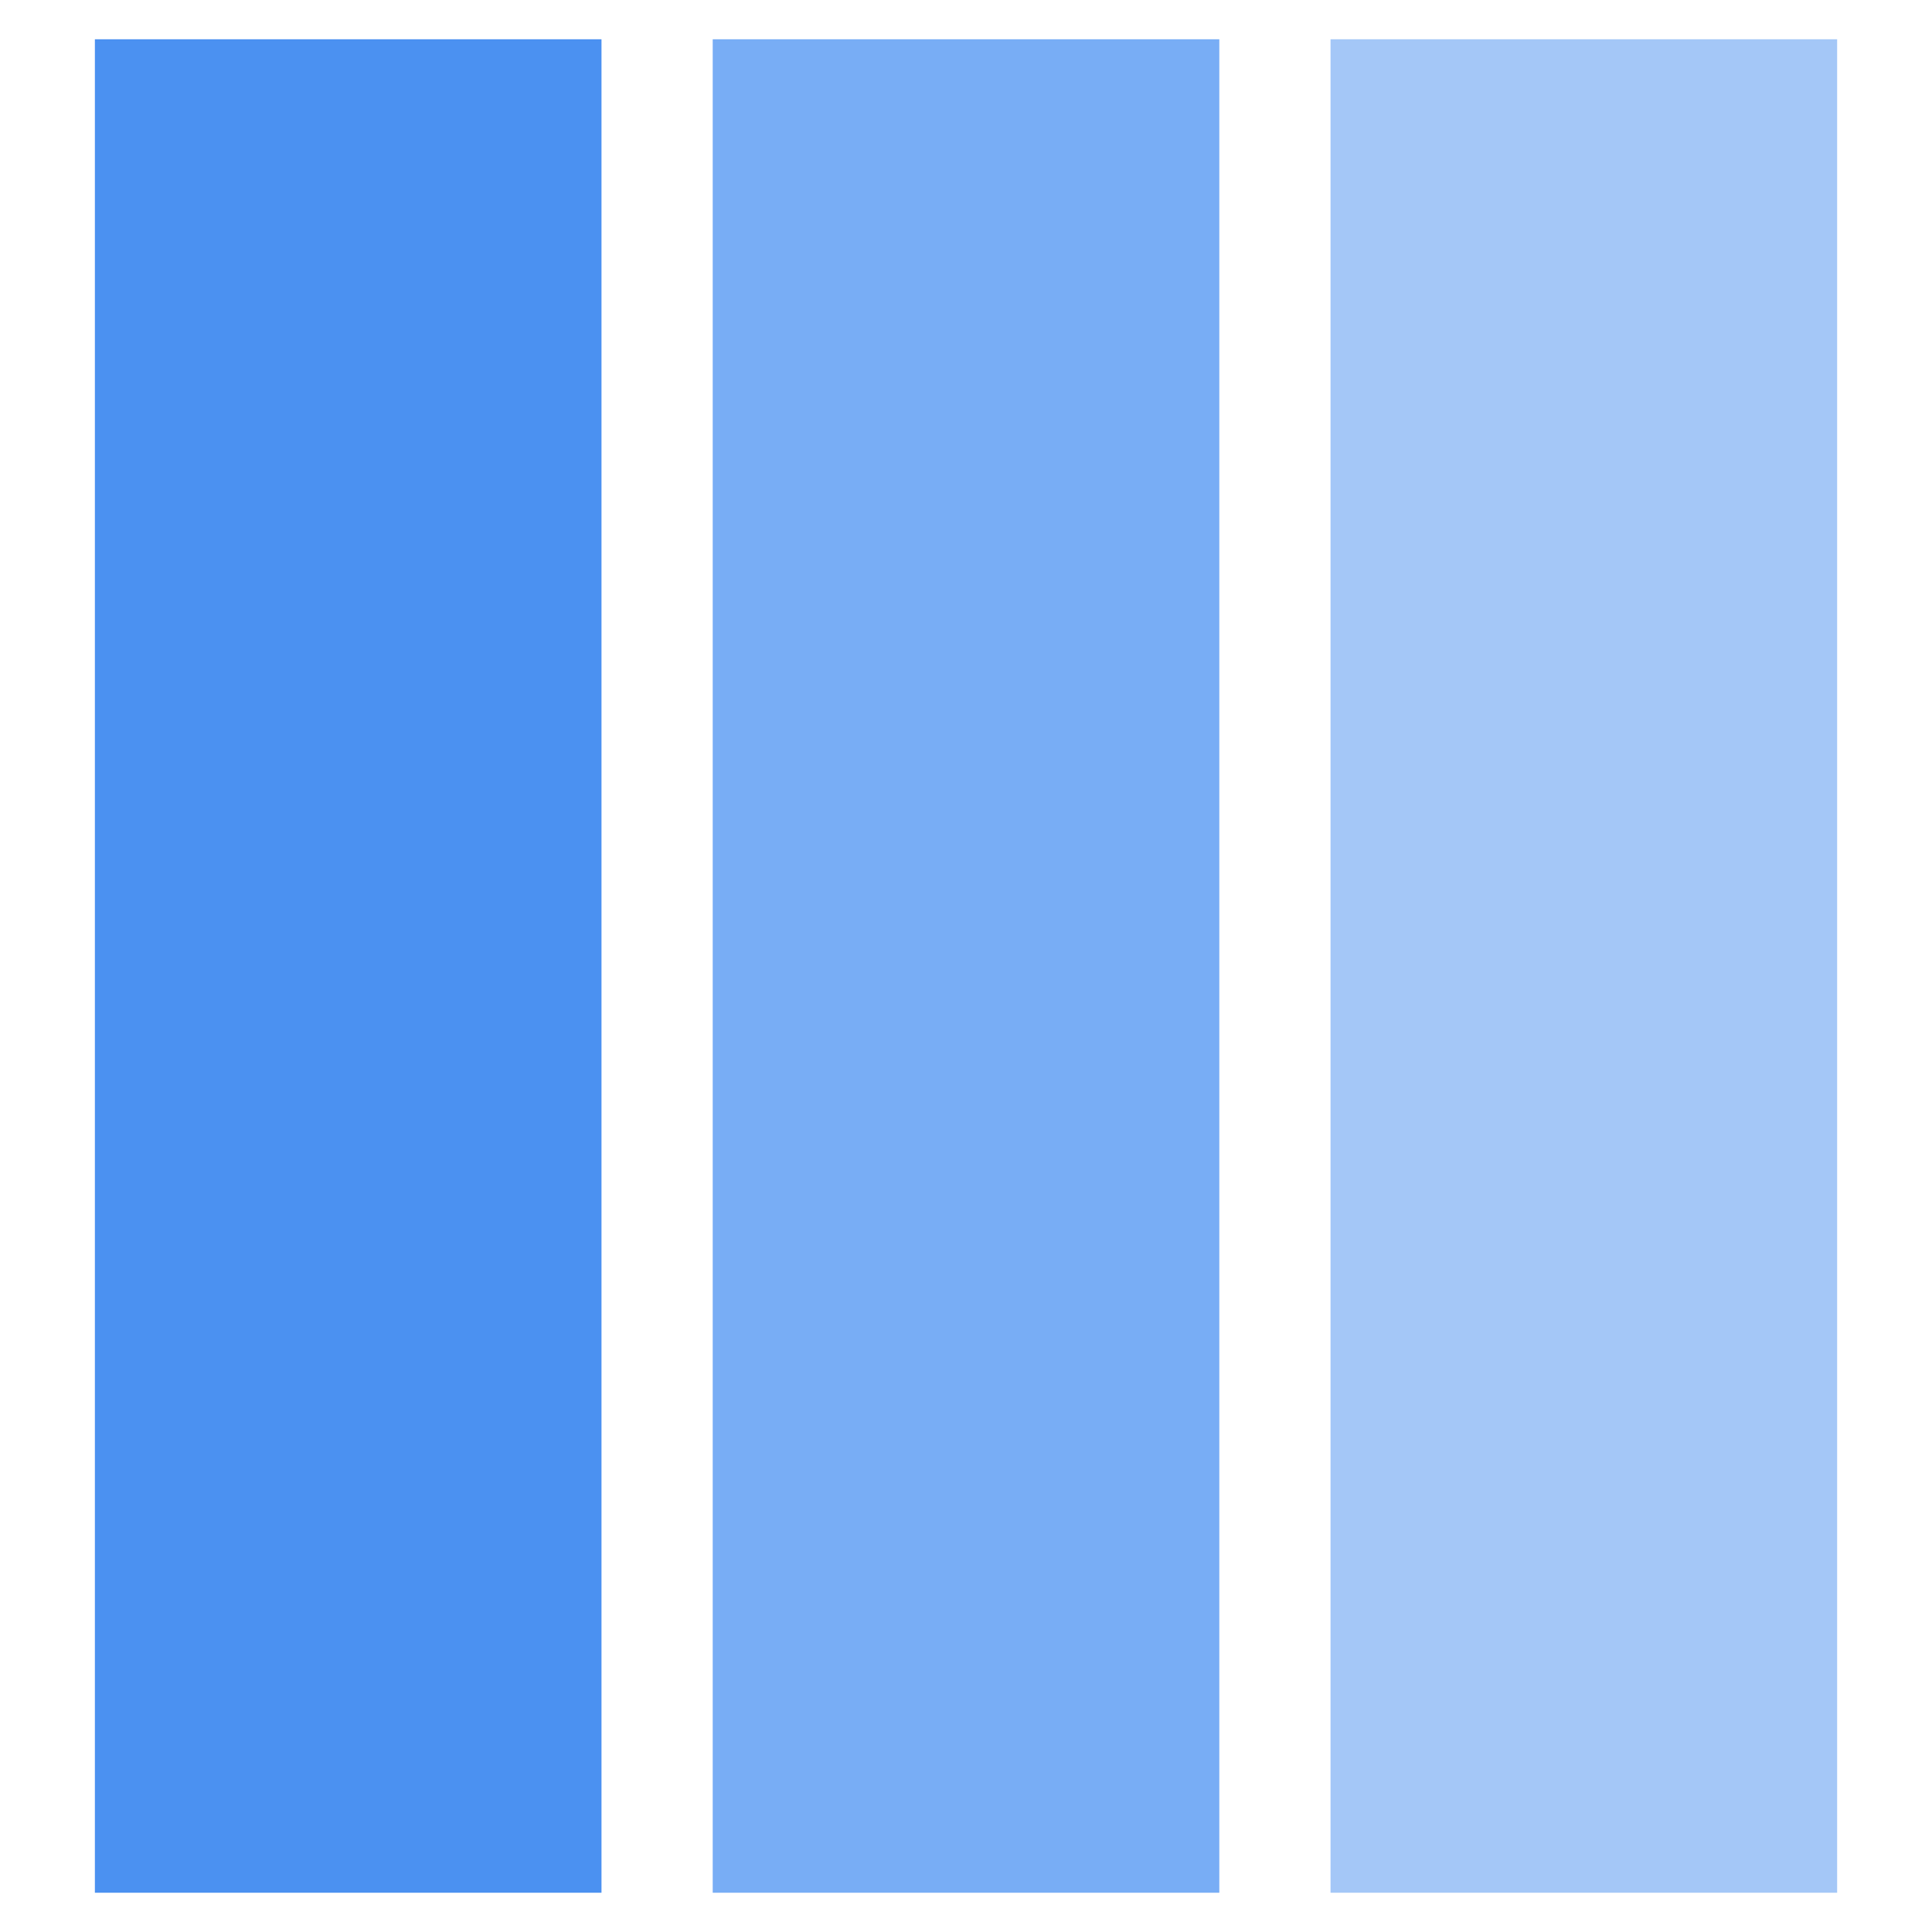
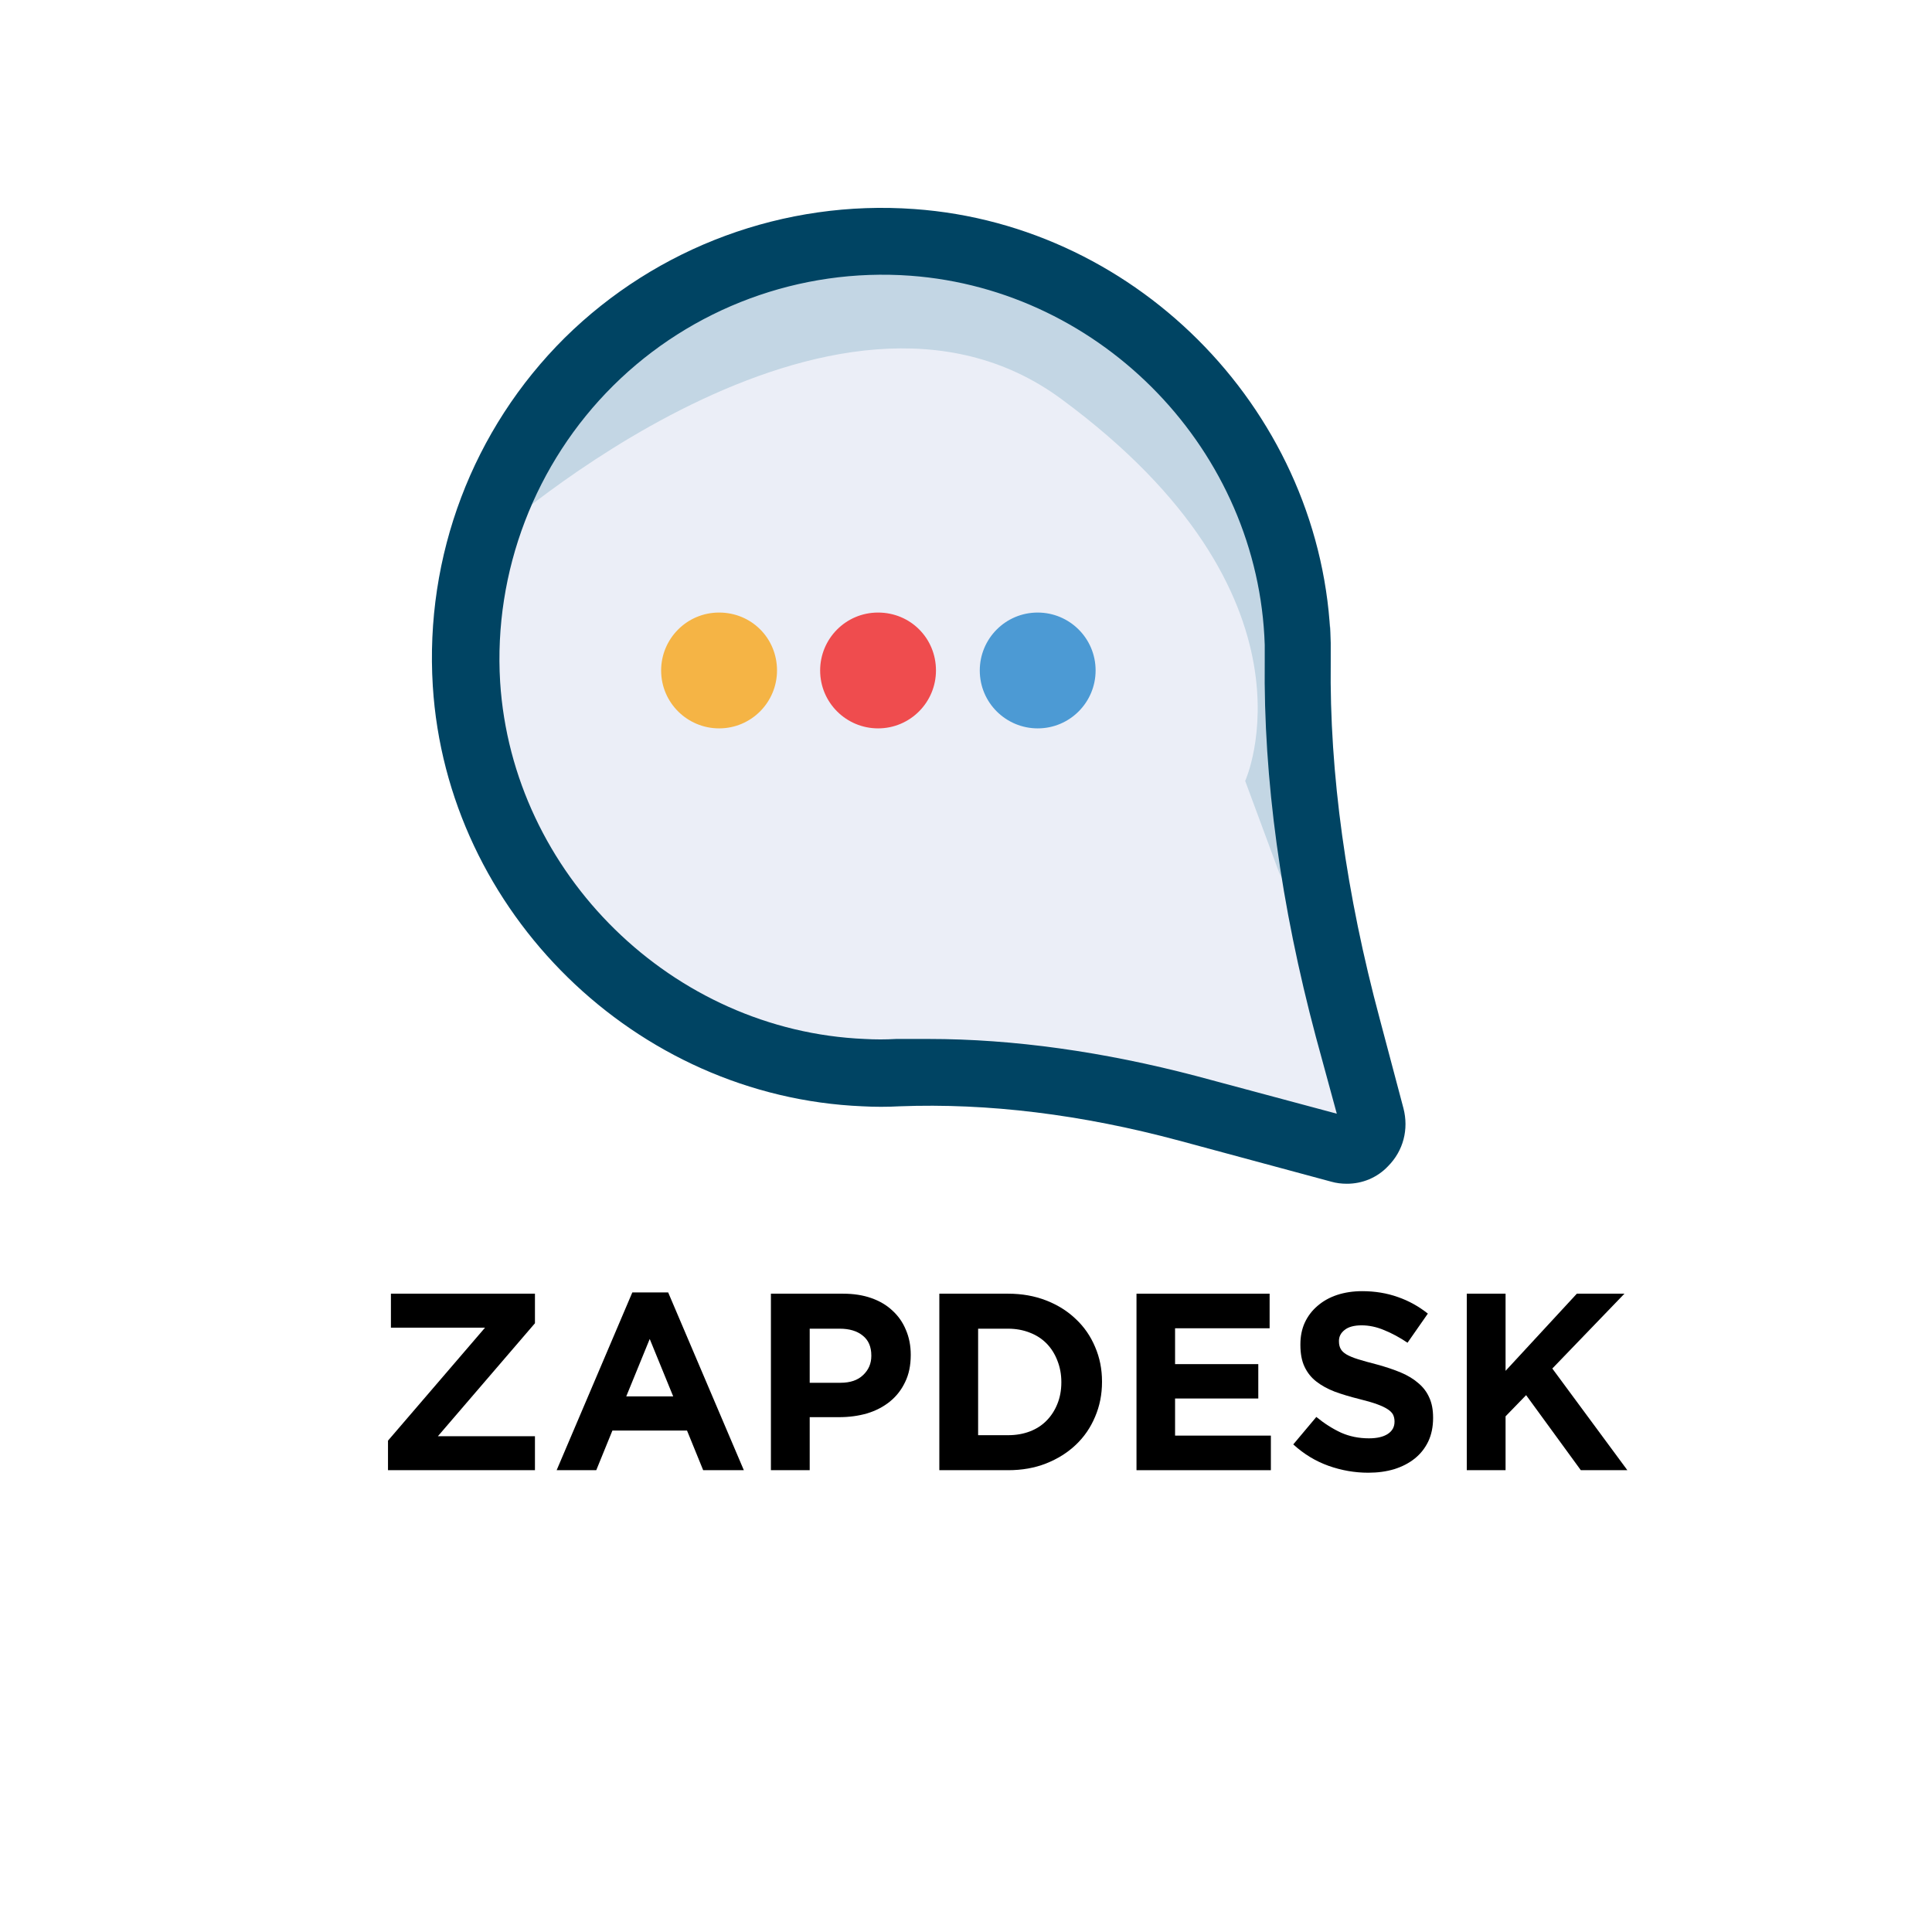
- <svg xmlns="http://www.w3.org/2000/svg" width="115mm" height="115mm" viewBox="0 0 115 115" version="1.1" id="svg5953">
-   <defs id="defs5950" />
-   <g id="layer1">
-     <g id="g985" transform="matrix(1.354372,0,0,1.354366,-1638.075,-241.8208)">
-       <rect width="22.265" height="81.459" fill="#4b91f1" stroke="transparent" data-fill-palette-color="accent" x="1213.642" fill-opacity="1" id="rect141" y="180.275" style="stroke-width:0.407" />
-       <rect width="22.265" height="81.459" fill="#4b91f1" stroke="transparent" data-fill-palette-color="accent" x="1240.795" fill-opacity="0.75" id="rect143" y="180.275" style="stroke-width:0.407" />
-       <rect width="22.265" height="81.459" fill="#4b91f1" stroke="transparent" data-fill-palette-color="accent" x="1267.948" fill-opacity="0.5" id="rect145" y="180.275" style="stroke-width:0.407" />
+ <svg xmlns="http://www.w3.org/2000/svg" width="192" zoomAndPan="magnify" viewBox="0 0 144 144" height="192" preserveAspectRatio="xMidYMid meet" version="1.0">
+   <defs>
+     <g />
+     <clipPath id="82cb14a3a6">
+       <path d="M 32.133 15.48 L 104.883 15.48 L 104.883 88.23 L 32.133 88.23 Z M 32.133 15.48 " clip-rule="nonzero" />
+     </clipPath>
+   </defs>
+   <path fill="#ebeef7" d="M 100.238 86.422 L 86.23 82.656 C 80.055 81 73.68 80.5 67.305 80.699 C 66.449 80.75 65.598 80.75 64.742 80.699 C 49.078 80.047 36.176 67.445 35.219 51.73 C 34.016 32.953 49.578 17.488 68.406 18.793 C 84.121 19.898 96.625 33.004 97.125 48.719 C 97.227 52.133 96.773 55.445 95.871 58.559 L 102.699 83.961 C 103.051 85.469 101.746 86.824 100.238 86.422 Z M 100.238 86.422 " fill-opacity="1" fill-rule="nonzero" />
+   <path fill="#c3d6e4" d="M 36.727 39.98 C 36.727 39.98 62.082 17.188 79.102 29.738 C 99.082 44.449 92.809 58.207 92.809 58.207 L 95.32 64.984 C 96.172 67.242 99.535 66.289 99.082 63.93 L 99.184 46.809 L 94.465 32.098 L 83.52 21.355 L 70.969 17.137 L 54.801 18.645 L 38.734 30.742 L 34.266 39.629 Z M 36.727 39.98 " fill-opacity="1" fill-rule="nonzero" />
+   <g clip-path="url(#82cb14a3a6)">
+     <path fill="#004463" d="M 100.391 88.23 C 99.988 88.23 99.586 88.18 99.234 88.078 L 87.887 85.016 C 80.609 83.059 73.629 82.207 67.051 82.457 C 66.148 82.508 65.195 82.508 64.289 82.457 C 47.371 81.754 33.312 67.996 32.258 51.129 C 31.656 41.438 35.219 32 42.098 25.172 C 48.977 18.391 58.465 14.879 68.156 15.582 C 85.027 16.785 98.684 30.992 99.184 47.914 C 99.184 48.367 99.184 48.867 99.184 49.32 C 99.082 57.652 100.34 66.641 102.848 75.98 L 104.605 82.605 C 105.008 84.164 104.605 85.77 103.453 86.926 C 102.648 87.777 101.543 88.23 100.391 88.23 Z M 100.488 83.258 Z M 69.211 77.438 C 75.535 77.438 82.266 78.391 89.145 80.195 L 99.637 83.008 L 98.078 77.285 C 95.469 67.496 94.164 58.055 94.266 49.27 C 94.266 48.867 94.266 48.465 94.266 48.066 C 93.812 33.656 82.215 21.605 67.855 20.551 C 59.621 19.949 51.539 22.961 45.715 28.734 C 39.891 34.508 36.777 42.594 37.277 50.824 C 38.184 65.137 50.133 76.832 64.441 77.438 C 65.246 77.484 65.996 77.484 66.801 77.438 C 67.605 77.438 68.406 77.438 69.211 77.438 Z M 69.211 77.438 " fill-opacity="1" fill-rule="nonzero" />
+   </g>
+   <path fill="#f5b445" d="M 57.914 49.973 C 57.914 52.332 56.008 54.289 53.598 54.289 C 51.238 54.289 49.277 52.383 49.277 49.973 C 49.277 47.613 51.188 45.656 53.598 45.656 C 56.008 45.656 57.914 47.562 57.914 49.973 Z M 57.914 49.973 " fill-opacity="1" fill-rule="nonzero" />
+   <path fill="#ef4c4e" d="M 69.762 49.973 C 69.762 52.332 67.855 54.289 65.445 54.289 C 63.086 54.289 61.129 52.383 61.129 49.973 C 61.129 47.613 63.035 45.656 65.445 45.656 C 67.855 45.656 69.762 47.562 69.762 49.973 Z M 69.762 49.973 " fill-opacity="1" fill-rule="nonzero" />
+   <path fill="#4c9ad4" d="M 81.66 49.973 C 81.66 52.332 79.754 54.289 77.344 54.289 C 74.984 54.289 73.027 52.383 73.027 49.973 C 73.027 47.613 74.934 45.656 77.344 45.656 C 79.703 45.656 81.66 47.562 81.66 49.973 Z M 81.66 49.973 " fill-opacity="1" fill-rule="nonzero" />
+   <g fill="#000000" fill-opacity="1">
+     <g transform="translate(27.73085, 109.5799)">
+       <g>
+         <path d="M 1.188 -2.203 L 8.422 -10.625 L 1.406 -10.625 L 1.406 -13.156 L 12.141 -13.156 L 12.141 -10.953 L 4.906 -2.531 L 12.141 -2.531 L 12.141 0 L 1.188 0 Z M 1.188 -2.203 " />
+       </g>
+     </g>
+   </g>
+   <g fill="#000000" fill-opacity="1">
+     <g transform="translate(41.0356, 109.5799)">
+       <g>
+         <path d="M 6.094 -13.25 L 8.766 -13.25 L 14.406 0 L 11.375 0 L 10.172 -2.953 L 4.609 -2.953 L 3.406 0 L 0.453 0 Z M 9.141 -5.5 L 7.391 -9.781 L 5.641 -5.5 Z M 9.141 -5.5 " />
+       </g>
+     </g>
+   </g>
+   <g fill="#000000" fill-opacity="1">
+     <g transform="translate(55.8813, 109.5799)">
+       <g>
+         <path d="M 1.578 -13.156 L 6.953 -13.156 C 7.742 -13.156 8.445 -13.047 9.062 -12.828 C 9.688 -12.609 10.211 -12.297 10.641 -11.891 C 11.078 -11.492 11.41 -11.016 11.641 -10.453 C 11.879 -9.898 12 -9.285 12 -8.609 L 12 -8.578 C 12 -7.805 11.859 -7.133 11.578 -6.562 C 11.305 -5.988 10.926 -5.504 10.438 -5.109 C 9.957 -4.723 9.395 -4.43 8.75 -4.234 C 8.102 -4.047 7.41 -3.953 6.672 -3.953 L 4.469 -3.953 L 4.469 0 L 1.578 0 Z M 6.766 -6.516 C 7.492 -6.516 8.055 -6.707 8.453 -7.094 C 8.859 -7.477 9.062 -7.953 9.062 -8.516 L 9.062 -8.547 C 9.062 -9.203 8.848 -9.695 8.422 -10.031 C 8.004 -10.375 7.43 -10.547 6.703 -10.547 L 4.469 -10.547 L 4.469 -6.516 Z M 6.766 -6.516 " />
+       </g>
+     </g>
+   </g>
+   <g fill="#000000" fill-opacity="1">
+     <g transform="translate(68.43437, 109.5799)">
+       <g>
+         <path d="M 1.578 -13.156 L 6.703 -13.156 C 7.734 -13.156 8.676 -12.988 9.531 -12.656 C 10.395 -12.32 11.133 -11.859 11.75 -11.266 C 12.375 -10.68 12.852 -9.988 13.188 -9.188 C 13.531 -8.395 13.703 -7.535 13.703 -6.609 L 13.703 -6.578 C 13.703 -5.648 13.531 -4.785 13.188 -3.984 C 12.852 -3.18 12.375 -2.484 11.75 -1.891 C 11.133 -1.305 10.395 -0.844 9.531 -0.5 C 8.676 -0.164 7.734 0 6.703 0 L 1.578 0 Z M 4.469 -10.547 L 4.469 -2.609 L 6.703 -2.609 C 7.297 -2.609 7.836 -2.703 8.328 -2.891 C 8.816 -3.078 9.234 -3.348 9.578 -3.703 C 9.922 -4.055 10.188 -4.469 10.375 -4.938 C 10.57 -5.414 10.672 -5.953 10.672 -6.547 L 10.672 -6.578 C 10.672 -7.148 10.57 -7.68 10.375 -8.172 C 10.188 -8.66 9.922 -9.082 9.578 -9.438 C 9.234 -9.789 8.816 -10.062 8.328 -10.25 C 7.836 -10.445 7.297 -10.547 6.703 -10.547 Z M 4.469 -10.547 " />
+       </g>
+     </g>
+   </g>
+   <g fill="#000000" fill-opacity="1">
+     <g transform="translate(83.12973, 109.5799)">
+       <g>
+         <path d="M 1.578 -13.156 L 11.5 -13.156 L 11.5 -10.578 L 4.453 -10.578 L 4.453 -7.906 L 10.656 -7.906 L 10.656 -5.344 L 4.453 -5.344 L 4.453 -2.578 L 11.594 -2.578 L 11.594 0 L 1.578 0 Z M 1.578 -13.156 " />
+       </g>
+     </g>
+   </g>
+   <g fill="#000000" fill-opacity="1">
+     <g transform="translate(95.72038, 109.5799)">
+       <g>
+         <path d="M 6.266 0.188 C 5.254 0.188 4.266 0.016 3.297 -0.328 C 2.336 -0.672 1.461 -1.203 0.672 -1.922 L 2.391 -3.969 C 2.992 -3.477 3.609 -3.086 4.234 -2.797 C 4.867 -2.516 5.562 -2.375 6.312 -2.375 C 6.914 -2.375 7.383 -2.484 7.719 -2.703 C 8.051 -2.922 8.219 -3.223 8.219 -3.609 L 8.219 -3.641 C 8.219 -3.828 8.18 -3.992 8.109 -4.141 C 8.035 -4.285 7.898 -4.422 7.703 -4.547 C 7.516 -4.672 7.25 -4.797 6.906 -4.922 C 6.562 -5.047 6.113 -5.176 5.562 -5.312 C 4.895 -5.477 4.289 -5.66 3.75 -5.859 C 3.219 -6.066 2.766 -6.316 2.391 -6.609 C 2.016 -6.898 1.723 -7.266 1.516 -7.703 C 1.305 -8.141 1.203 -8.688 1.203 -9.344 L 1.203 -9.375 C 1.203 -9.977 1.312 -10.52 1.531 -11 C 1.758 -11.488 2.078 -11.906 2.484 -12.25 C 2.891 -12.602 3.375 -12.875 3.938 -13.062 C 4.508 -13.25 5.133 -13.344 5.812 -13.344 C 6.77 -13.344 7.656 -13.195 8.469 -12.906 C 9.281 -12.625 10.023 -12.211 10.703 -11.672 L 9.188 -9.5 C 8.602 -9.895 8.023 -10.207 7.453 -10.438 C 6.891 -10.676 6.328 -10.797 5.766 -10.797 C 5.203 -10.797 4.781 -10.68 4.5 -10.453 C 4.219 -10.234 4.078 -9.961 4.078 -9.641 L 4.078 -9.609 C 4.078 -9.391 4.117 -9.203 4.203 -9.047 C 4.285 -8.891 4.43 -8.75 4.641 -8.625 C 4.859 -8.5 5.148 -8.379 5.516 -8.266 C 5.891 -8.148 6.359 -8.02 6.922 -7.875 C 7.578 -7.695 8.164 -7.5 8.688 -7.281 C 9.207 -7.062 9.645 -6.797 10 -6.484 C 10.363 -6.18 10.633 -5.82 10.812 -5.406 C 11 -5 11.094 -4.504 11.094 -3.922 L 11.094 -3.891 C 11.094 -3.234 10.973 -2.648 10.734 -2.141 C 10.492 -1.641 10.16 -1.219 9.734 -0.875 C 9.305 -0.531 8.797 -0.266 8.203 -0.078 C 7.617 0.098 6.973 0.188 6.266 0.188 Z M 6.266 0.188 " />
+       </g>
+     </g>
+   </g>
+   <g fill="#000000" fill-opacity="1">
+     <g transform="translate(107.7473, 109.5799)">
+       <g>
+         <path d="M 1.578 -13.156 L 4.469 -13.156 L 4.469 -7.406 L 9.781 -13.156 L 13.328 -13.156 L 7.953 -7.578 L 13.547 0 L 10.078 0 L 6 -5.594 L 4.469 -4.016 L 4.469 0 L 1.578 0 Z M 1.578 -13.156 " />
+       </g>
    </g>
  </g>
</svg>
